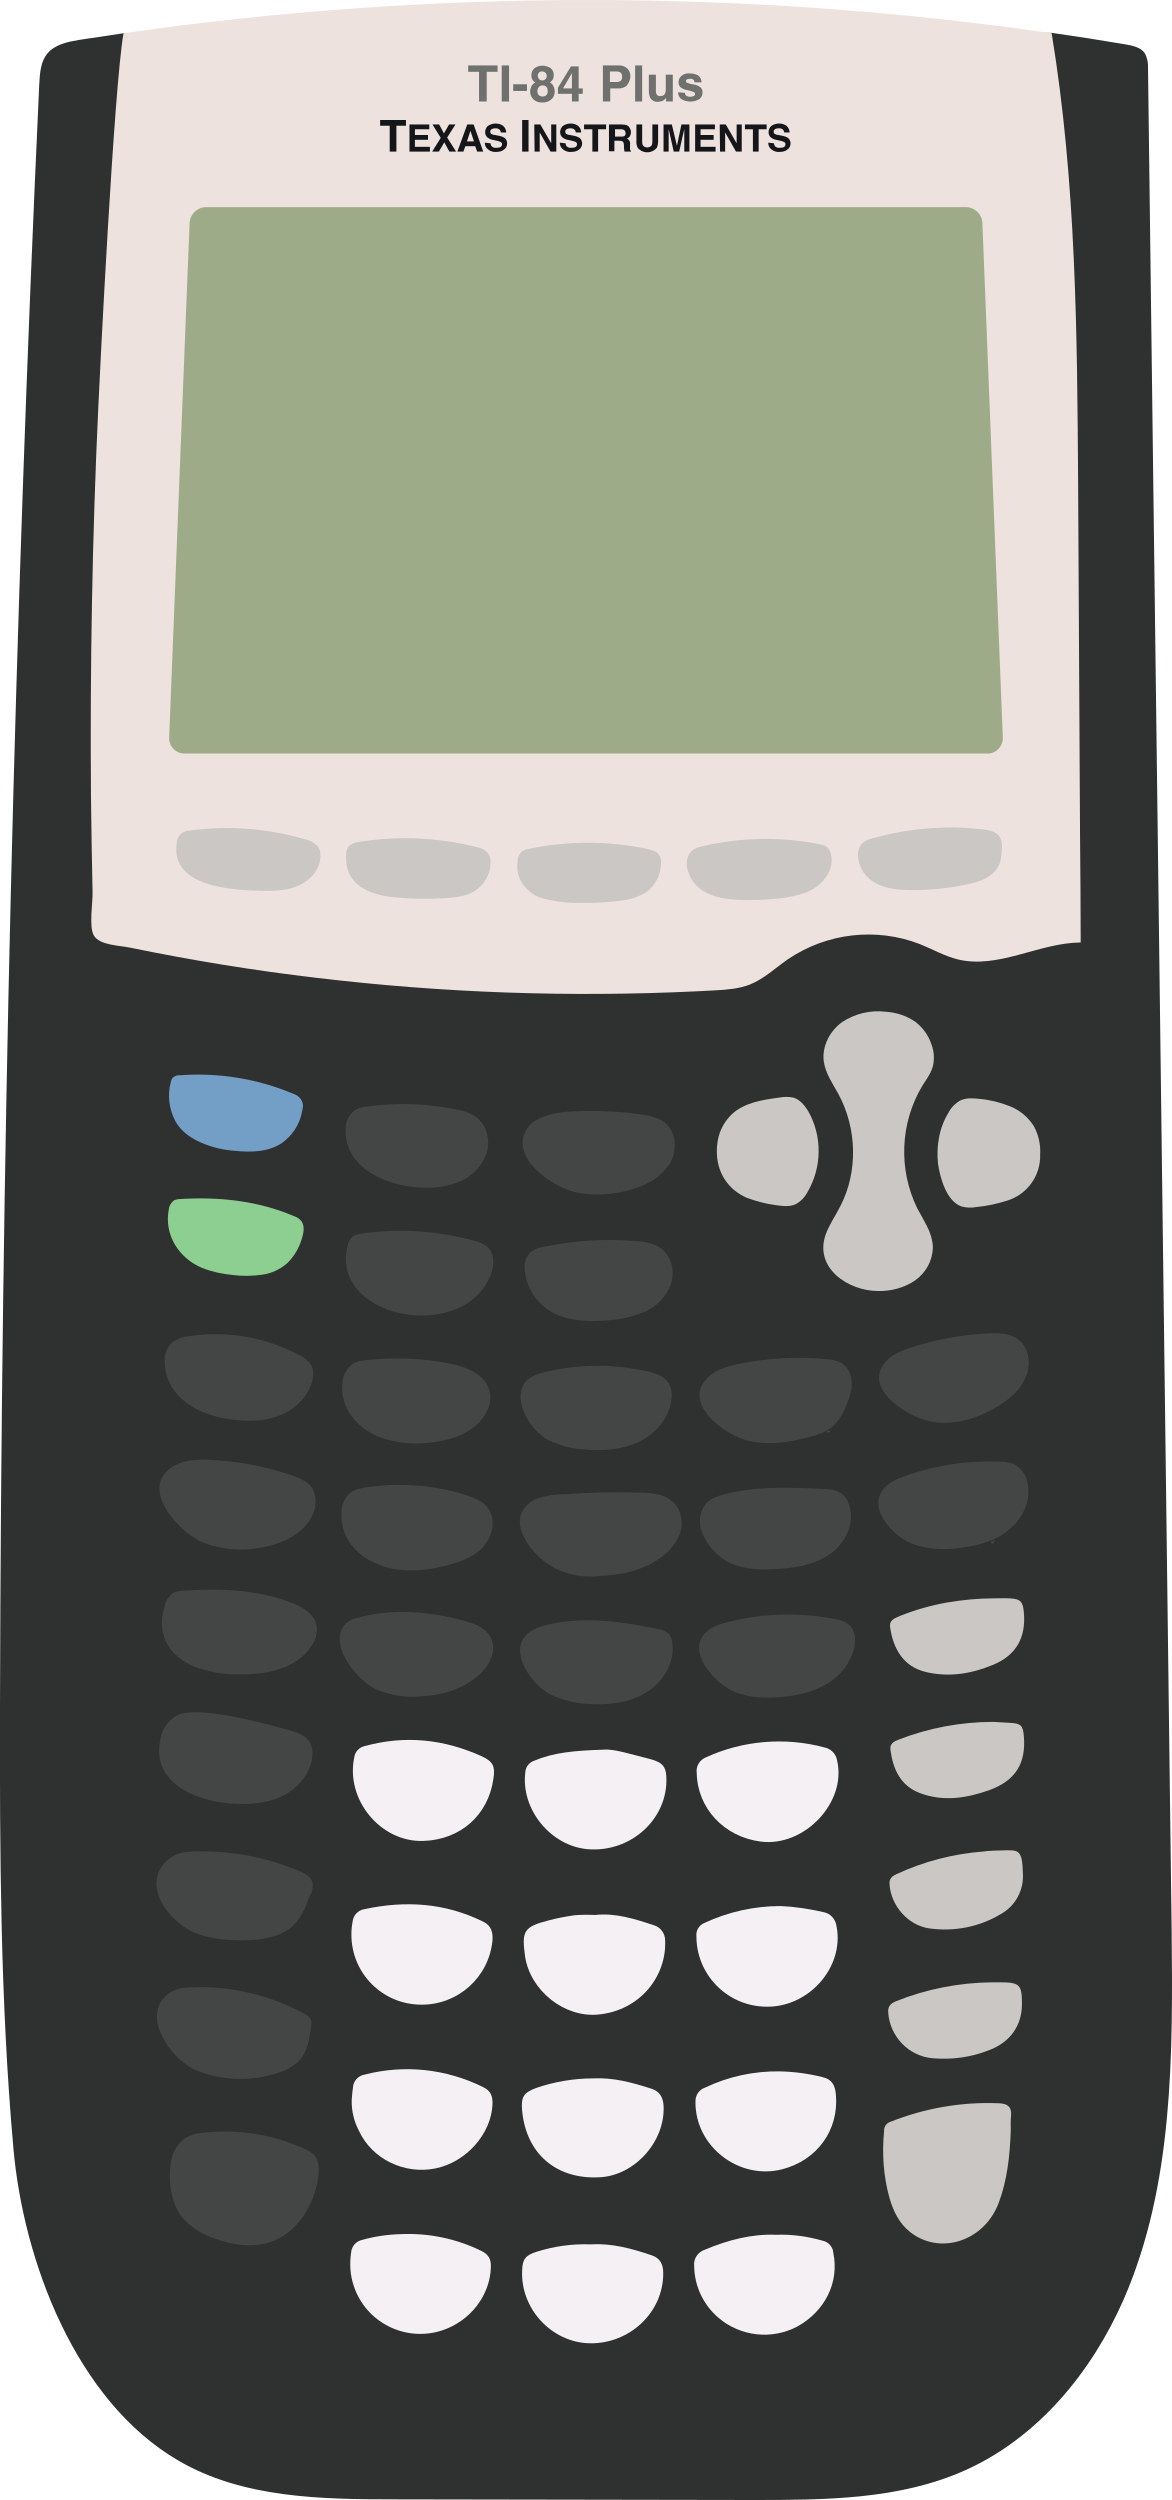
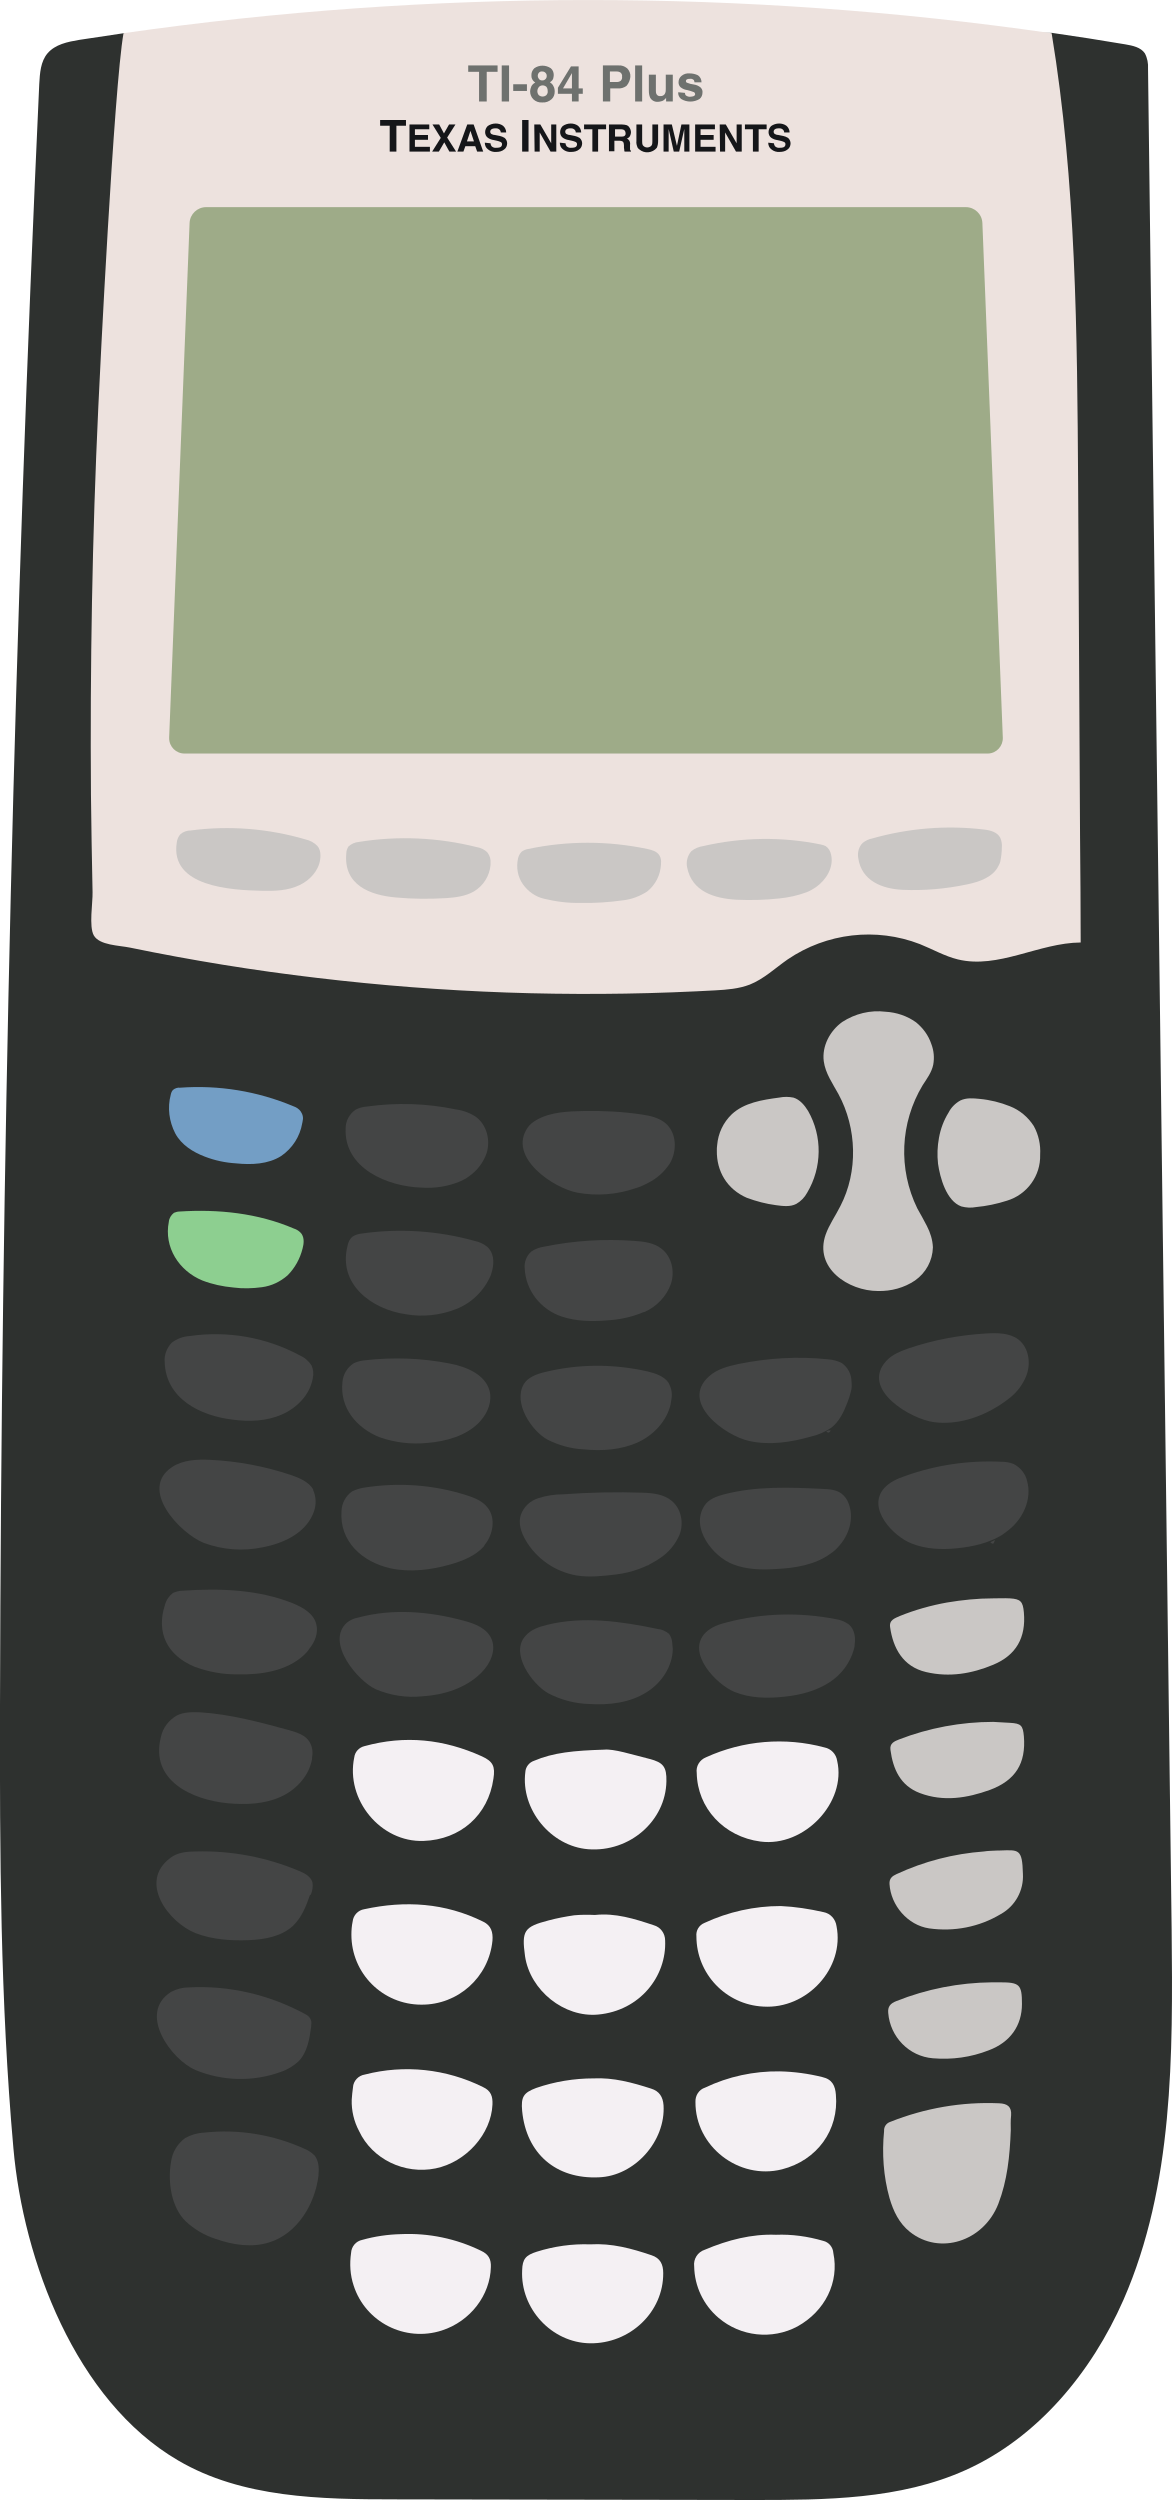
<svg xmlns="http://www.w3.org/2000/svg" version="1.1" id="Layer_1" x="0px" y="0px" viewBox="0 0 367.2 783.3" style="enable-background:new 0 0 367.2 783.3;" xml:space="preserve">
  <style type="text/css">
	.st0{fill:#2E312F;}
	.st1{fill:#EDE2DE;}
	.st2{fill:#CAC7C5;}
	.st3{fill:#9EAB88;}
	.st4{fill:#F4F0F3;}
	.st5{fill:#8DCF90;}
	.st6{fill:#739EC5;}
	.st7{fill:#444545;}
	.st8{fill:#6E716E;}
	.st9{fill:#151619;}
</style>
  <path class="st0" d="M352,720.6c-10,22.7-26.8,43.1-49.4,53.3c-20.6,9.3-44,9.4-66.6,9.4l-112.2-0.2c-23.3,0-47.9-0.4-68-12.2  c-32.2-18.8-48.5-62.7-51.6-97.8c-4.1-46-4.3-92.3-4.2-138.6C0.4,365.1,4.5,195.6,12.3,26.3c0.2-3.4,0.4-7,2.6-9.6  c2.4-2.8,6.3-3.6,9.9-4.2c4.7-0.7,9.3-1.4,14-2.1l290.8-0.1c7.7,1.1,15.3,2.3,23,3.6c2.3,0.4,4.8,0.9,6.1,2.8c0.8,1.5,1.1,3.2,1,4.8  c2.4,189.2,4.8,378.3,7.2,567.5l0.2,15.7C367.5,644,367.7,684.7,352,720.6z" />
  <path class="st1" d="M338.6,295.3c-13.1,0.1-25.8,8.4-38.5,5.3c-4.1-1-7.9-3.2-11.9-4.8c-13.7-5.3-29.2-3.5-41.4,4.8  c-3.9,2.7-7.4,6.1-11.9,7.9c-3.4,1.3-7.1,1.6-10.8,1.8c-2,0.1-4,0.2-5.9,0.3c-39.7,1.9-79.4,0.5-118.8-4.2  c-19.7-2.3-39.3-5.5-58.7-9.5c-3.4-0.7-9.5-0.7-11.3-3.8c-1.6-2.8-0.3-10.3-0.4-13.6c-0.2-10.1-0.4-20.3-0.5-30.4  c-0.3-40.5,0.4-81,2.3-121.5c0.4-9.2,4.9-100.2,7.9-117.2l0,0c96.5-13.8,194.3-13.9,290.7,0h0.1c7.7,46.7,8,94.2,8.3,141.5  c0.2,36.7,0.4,73.4,0.6,110.1C338.5,273.1,338.6,284.2,338.6,295.3z" />
  <path class="st2" d="M313.9,265.5c0,1.5-0.2,3-0.5,4.5c-0.1,0.4-0.3,0.8-0.5,1.2c-1.7,3.6-6,5.1-9.9,5.9c-6.6,1.4-13.4,2-20.2,1.7  c-6.4-0.3-12.9-2.8-13.9-10c-0.3-1.7,0.2-3.5,1.4-4.7c0.9-0.7,1.9-1.2,3-1.4c11.3-3.2,23.2-4.2,34.9-2.8c2,0.2,4.3,0.8,5.2,2.6  C313.8,263.4,314,264.5,313.9,265.5z" />
  <path class="st2" d="M255.6,278c-0.9,0.6-1.9,1.2-3,1.6c-2.7,1-5.5,1.6-8.4,1.9c-4.5,0.5-9,0.6-13.5,0.4  c-6.8-0.4-13.9-2.5-15.4-10.1c-0.4-1.8,0.1-3.7,1.3-5.1c1.1-0.9,2.4-1.4,3.7-1.6c12.1-2.8,24.7-3,36.9-0.5c0.5,0.1,1.1,0.3,1.5,0.5  c0.9,0.6,1.5,1.6,1.7,2.7C261.3,271.7,258.9,275.7,255.6,278z" />
  <path class="st2" d="M207.1,270.6c0,0.1,0,0.2,0,0.3c-0.2,3.3-1.7,6.3-4.3,8.4c-2.3,1.5-4.9,2.5-7.7,2.8c-4.3,0.6-8.7,0.9-13.1,0.8  c-3.9,0.1-7.8-0.4-11.5-1.3c-2.7-0.6-5.1-2.3-6.7-4.6c-1.6-2.3-2.1-5.2-1.5-8c0.2-0.9,0.6-1.6,1.2-2.2c0.6-0.4,1.3-0.7,2-0.8  c12.3-2.6,25-2.6,37.3,0c1.4,0.3,3,0.7,3.8,2C207.1,268.8,207.2,269.7,207.1,270.6z" />
  <path class="st2" d="M153.7,270.3c0,0.2,0,0.5,0,0.7c-0.3,3.4-2.2,6.5-5.2,8.3c-2.6,1.5-5.7,1.9-8.7,2.1c-5.2,0.3-10.4,0.3-15.7-0.2  c-8.2-0.7-16.5-3.9-15.6-13.8c0-0.8,0.3-1.6,0.7-2.2c0.9-0.8,2-1.3,3.2-1.4c12.3-2,24.9-1.4,36.9,1.6c1.3,0.2,2.6,0.8,3.5,1.8  C153.5,268.2,153.8,269.3,153.7,270.3z" />
  <path class="st2" d="M100.4,267.9c0,0.5,0,1-0.1,1.5c-0.5,3.4-3.2,6.4-6.4,7.9c-3.7,1.8-7.9,1.9-11.9,1.8  c-9.4-0.2-28.9-1.2-26.6-15.2c0.1-0.9,0.5-1.8,1.1-2.5c0.9-0.8,2.1-1.2,3.3-1.2c12-1.6,24.3-0.6,35.9,2.8c1.4,0.3,2.7,1,3.7,2  C100.1,265.8,100.4,266.8,100.4,267.9z" />
  <path class="st3" d="M314.2,231.1c0.1,2.6-1.9,4.9-4.6,5c-0.1,0-0.2,0-0.2,0H57.8c-2.6,0-4.8-2.1-4.8-4.8c0-0.1,0-0.2,0-0.2  l6.4-161.2c0.1-2.8,2.4-5,5.2-5h238c2.8,0,5.1,2.2,5.2,5L314.2,231.1z" />
  <path class="st4" d="M153.8,710.3c-0.2,8.8-6.4,17-15.4,19.9c-11.5,3.7-23.9-2.6-27.6-14.1c-1.1-3.3-1.3-6.8-0.8-10.2  c0.1-2,1.5-3.7,3.5-4.1c3.9-1.1,8-1.7,12.1-1.8c8.7-0.4,17.3,1.4,25.1,5.2C153.1,706.3,153.9,707.9,153.8,710.3z" />
  <path class="st4" d="M207.8,712.2c0.1,12.2-10.4,22.2-23,22c-11.9-0.2-21.8-10.8-21.2-22.9c0.1-3.5,1.1-4.7,4.6-5.8  c5.4-1.7,11.1-2.5,16.7-2.3c6.8-0.4,13,1.3,19.2,3.4C206.9,707.5,207.8,709.5,207.8,712.2z" />
  <path class="st4" d="M249.9,728.9c-8,4.3-17.9,3.2-24.8-2.7c-4.7-4-7.5-9.9-7.6-16.1c-0.3-2.3,1.1-4.5,3.3-5.2  c7.3-3.1,14.8-5,22.3-4.7c5-0.2,10,0.5,14.8,1.9c1.8,0.4,3.1,2,3.2,3.8C263,715.1,258.5,724.1,249.9,728.9z" />
  <path class="st4" d="M245,679.7c-13.5,3.4-27.2-7.2-27.1-21.1c-0.1-2,1.1-3.9,3-4.5c7.3-3.5,15.3-5.2,23.4-5.1  c4.5,0.1,9,0.7,13.4,1.8c3.1,0.7,4,2.8,4.2,5.5C262.9,667.4,256,676.9,245,679.7z" />
  <path class="st4" d="M187.6,682.2c-13.4,0.6-22.7-7.4-24-20.8c-0.4-4.4,0.4-5.7,4.4-7.2c5.8-2,11.9-3,18-3c6.2-0.3,12.1,1.3,18,3.2  c2.6,0.8,3.7,2.6,3.9,5.2C208.6,670.8,198.9,681.8,187.6,682.2z" />
  <path class="st4" d="M154.3,659.4c-0.4,9.2-8.2,18-17.8,20c-9.8,2-19.9-2.9-24-11.7c-1.6-3-2.4-6.4-2.3-9.8c0.1-1.3,0.2-2.6,0.4-3.9  c0.1-2,1.7-3.7,3.7-4c12.4-3.2,25.5-1.8,37,3.9C153.9,655.1,154.4,656.9,154.3,659.4z" />
  <path class="st4" d="M239.1,628.7c-11.7-0.6-20.9-10.3-20.9-22c-0.2-1.8,0.8-3.5,2.5-4.2c7.5-3.5,15.7-5.3,23.9-5.3  c4.5,0.2,9,0.9,13.4,1.9c2.2,0.4,3.8,2.2,4.1,4.4C264.7,616.6,252.9,629.6,239.1,628.7z" />
  <path class="st4" d="M187.4,631.2c-10.6,1-21.3-7.5-22.9-18.3c-1.1-8-0.3-9.2,7.4-11.2c2.6-0.7,5.3-1.2,8-1.6  c2.2-0.2,4.3-0.2,6.5-0.1c6.4-0.7,12.4,1.2,18.4,3.2c2.2,0.6,3.6,2.6,3.6,4.8C208.9,619.2,200.5,630,187.4,631.2z" />
  <path class="st4" d="M154.3,608c-1.1,11.5-10.8,20.2-22.3,20.1c-12.1,0-21.9-9.8-21.9-21.9c0-1.4,0.1-2.8,0.4-4.2  c0.2-1.9,1.7-3.5,3.6-3.8c12.9-2.8,25.4-2,37.3,3.9C153.9,603.3,154.5,605.4,154.3,608z" />
  <path class="st4" d="M238.3,577c-11.5-1.5-19.8-10.5-20-21.5c-0.3-2.1,0.9-4.1,2.9-4.9c11.6-5.3,24.8-6.4,37.1-3.1  c2.1,0.4,3.7,2.1,4,4.2C265.3,564.7,252,578.8,238.3,577z" />
  <path class="st4" d="M208.8,558.1c-0.2,12.4-11.5,22.3-24.5,21.3c-11.7-0.9-21.2-12.5-19.7-24.2c0.1-1.6,1.2-3,2.7-3.5  c6.1-2.6,12.5-3.2,22-3.5c3-0.3,8.6,1.5,14.2,2.9C207.8,552.2,208.9,553.6,208.8,558.1z" />
  <path class="st4" d="M154.6,557.3c-1.6,11.4-10.3,19.1-21.9,19.5c-13.4,0.5-24.5-12.9-21.7-26.2c0.2-1.7,1.5-3.1,3.2-3.5  c12.7-3.5,24.9-2.2,36.8,3.2C154.5,551.9,155.2,553.5,154.6,557.3z" />
  <path class="st2" d="M290.4,384.1c1.1,2.1,1.8,4.4,1.9,6.7c-0.1,4.2-2.2,8-5.6,10.4c-3.4,2.3-7.5,3.4-11.6,3.3  c-9.3,0-20.1-7.2-16.4-17.7c1.1-3.1,3.1-5.9,4.6-8.9c5.6-10.8,5.2-24.4-0.6-35.1c-1.8-3.3-4.1-6.5-4.6-10.3  c-0.6-4.7,1.9-9.5,5.8-12.3c4-2.6,8.8-3.8,13.6-3.2c3.4,0.2,6.7,1.3,9.5,3.3c2.2,1.8,3.9,4.1,4.8,6.8c0.8,2.1,1,4.3,0.6,6.5  c-0.5,2.4-2,4.4-3.3,6.4c-7.1,11.8-7.7,26.3-1.7,38.6C288.5,380.6,289.5,382.3,290.4,384.1z" />
  <path class="st2" d="M294.2,356.5c0.5-2.8,1.5-5.5,3-7.9c0.8-1.6,2.1-2.9,3.7-3.8c1.9-0.9,4-0.7,6-0.5c3.3,0.3,6.5,1.1,9.5,2.3  c3.1,1.2,5.7,3.4,7.5,6.2c1.5,2.7,2.2,5.9,2,9c0.2,6.6-4.1,12.5-10.4,14.4c-3.1,1-6.4,1.7-9.7,2c-1.5,0.3-3.1,0.2-4.6-0.2  c-4.7-1.7-6.7-9.1-7.3-13.4C293.6,361.9,293.7,359.2,294.2,356.5z" />
  <path class="st2" d="M224.6,360.5c0-0.6,0-1.1,0.1-1.7c0.3-3.7,1.9-7.1,4.6-9.7c3.9-3.6,9.5-4.5,14.8-5.2c1.5-0.3,3-0.3,4.5,0  c2,0.6,3.5,2.4,4.6,4.2c4.5,7.9,4.4,17.7-0.3,25.6c-0.8,1.5-2,2.7-3.4,3.5c-1.9,1-4.2,0.7-6.4,0.4c-3.1-0.4-6.1-1.2-9.1-2.3  C227.8,372.6,224.5,367,224.6,360.5z" />
  <path class="st2" d="M316.7,667.4c-0.3,8.2-1.1,15.8-3.9,23.1c-4.6,11.8-18.4,16.2-27.7,8.8c-3.4-2.7-5.2-6.5-6.4-10.6  c-1.9-6.8-2.4-14-1.7-21c-0.1-1.3,0.7-2.5,2-2.9c10.8-4.3,22.4-6.3,34-5.8c2.7,0.1,4,1.1,3.8,3.8  C316.6,664.5,316.7,666.2,316.7,667.4z" />
  <path class="st2" d="M312.7,579.8c-0.4,0,0.1,0,0.6,0c5.9-0.2,7-0.6,7.2,7.3c0.3,5.2-2.4,10.1-6.9,12.6c-6.8,4.1-14.7,5.6-22.5,4.5  c-6.7-1-12-7.2-12.4-13.9c-0.1-1.8,0.9-2.5,2.2-3.1c8.6-4,17.9-6.4,27.4-7.1C309.5,579.9,310.7,579.9,312.7,579.8z" />
  <path class="st2" d="M310.8,621.1h2.5c6.2,0,6.9,0.7,6.9,6.8c0,6.8-3.7,12-10.4,14.5c-5.6,2.2-11.5,3-17.5,2.5  c-7.5-0.6-13.4-6.7-14-14.2c-0.2-2,0.7-3,2.5-3.7C290.3,623.2,300.5,621.2,310.8,621.1z" />
  <path class="st2" d="M311.1,500.8c1.8,0,3.5-0.1,5.3,0c3.4,0.2,4.1,1,4.4,4.4c0.7,7.9-2.4,13.4-9.6,16.4c-6.7,2.8-13.7,4-21,2.3  c-7.4-1.7-10.4-7.7-11.3-14c-0.4-2.4,1.6-2.9,3.1-3.6c4.7-1.9,9.7-3.3,14.7-4.2C301.5,501.3,306.3,500.8,311.1,500.8z" />
  <path class="st2" d="M311.2,539.5c1.8,0.1,3.5,0.2,5.3,0.3c3.4,0.2,4,0.8,4.3,4.2c0.7,8.5-2.6,13.8-10.6,16.8  c-7.2,2.6-14.6,3.8-22,1c-6.1-2.3-8.4-7.5-9.2-13.5c-0.3-2.1,1.2-2.7,2.7-3.3C291,541.4,301.1,539.5,311.2,539.5z" />
-   <path class="st5" d="M94.8,387.3c-0.8,3.2-2.4,6.1-4.7,8.4c-2.3,2-5,3.3-8,3.7c-3,0.4-6,0.5-9,0.1c-3.3-0.3-6.6-1-9.7-2.2  c-7.3-3-12.1-10.4-10.5-18.4c0.1-1.1,0.7-2.1,1.6-2.8c0.5-0.2,1.1-0.4,1.7-0.4c12.2-0.8,24.6,0.5,35.8,5.3c1,0.3,1.9,0.9,2.5,1.7  C95.4,384.1,95.2,385.8,94.8,387.3z" />
-   <path class="st6" d="M94.8,347.5c0,0.2-0.1,0.4-0.1,0.5c-0.7,4.2-3.1,7.9-6.6,10.3c-4.1,2.6-9.3,2.8-14.2,2.3  c-3.3-0.2-6.6-0.9-9.7-2.1c-3.7-1.4-7.4-3.7-9.3-7.3c-1.9-3.7-2.5-8-1.4-12.1c0.1-0.5,0.3-1.1,0.7-1.5c0.6-0.5,1.4-0.8,2.2-0.7  c12.1-0.9,24.3,1.1,35.5,5.8c0.9,0.3,1.7,0.8,2.3,1.6C94.9,345.3,95.1,346.4,94.8,347.5z" />
+   <path class="st5" d="M94.8,391.2c-0.8,3.2-2.4,6.1-4.7,8.4c-2.3,2-5,3.3-8,3.7c-3,0.4-6,0.5-9,0.1c-3.3-0.3-6.6-1-9.7-2.2  c-7.3-3-12.1-10.4-10.5-18.4c0.1-1.1,0.7-2.1,1.6-2.8c0.5-0.2,1.1-0.4,1.7-0.4c12.2-0.8,24.6,0.5,35.8,5.3c1,0.3,1.9,0.9,2.5,1.7  C95.4,388,95.2,389.7,94.8,391.2z" />
+   <path class="st6" d="M94.8,351.4c0,0.2-0.1,0.4-0.1,0.5c-0.7,4.2-3.1,7.9-6.6,10.3c-4.1,2.6-9.3,2.8-14.2,2.3  c-3.3-0.2-6.6-0.9-9.7-2.1c-3.7-1.4-7.4-3.7-9.3-7.3c-1.9-3.7-2.5-8-1.4-12.1c0.1-0.5,0.3-1.1,0.7-1.5c0.6-0.5,1.4-0.8,2.2-0.7  c12.1-0.9,24.3,1.1,35.5,5.8c0.9,0.3,1.7,0.8,2.3,1.6C94.9,349.2,95.1,350.3,94.8,351.4z" />
  <path class="st7" d="M314,480.9c-4.2,2.6-9.2,3.7-14.1,4.2s-9.8,0.3-14.3-1.5c-5.7-2.2-14.1-11-8.6-17.3c1.7-1.9,4.1-3,6.5-3.8  c9.7-3.5,20-5,30.3-4.5c1.3,0,2.6,0.2,3.8,0.7c2.1,1.1,3.7,3,4.2,5.3c1.6,5.6-1.2,11.8-5.8,15.4C315.4,479.9,314.7,480.4,314,480.9z  " />
  <path class="st7" d="M316.5,437.9c-1.1,0.9-2.3,1.7-3.5,2.5c-6,3.8-13.2,6.1-20.3,5.2c-7.3-0.9-23.2-10.3-15-19.2  c1.8-2,4.4-3,6.9-3.9c7.9-2.7,16.1-4.2,24.4-4.7c3.5-0.2,7.3-0.2,10.1,1.9c3.3,2.6,4,7.6,2.4,11.5  C320.4,433.9,318.7,436.1,316.5,437.9z" />
  <path class="st7" d="M99.8,681.1c0,0.2,0,0.3,0,0.5c-1.1,9.1-6.7,18.3-15.5,21c-5.4,1.7-11.3,0.8-16.7-1.1c-3.5-1.1-6.7-3-9.4-5.5  c-4.6-4.5-5.7-12.5-4.6-18.7c0.4-3,2-5.6,4.4-7.4c1.8-1,3.8-1.6,5.9-1.7c10.8-1.2,21.7,0.6,31.6,5.1c1.2,0.5,2.2,1.2,3.1,2.1  C99.8,677,100,679.1,99.8,681.1z" />
  <path class="st7" d="M97.1,593.8c-1.2,3.5-2.6,7-5.3,9.6c-3.7,3.4-9,4.3-14,4.5c-5.6,0.2-11.3-0.2-16.5-2.2  c-8.4-3.3-18.1-16-7.9-23.6c2.2-1.7,5.2-2,8-2c11.1-0.3,22.1,1.8,32.3,6.1c1.8,0.7,3.7,1.8,4.2,3.6c0.2,1.3,0,2.6-0.5,3.8  L97.1,593.8z" />
  <path class="st7" d="M267.5,516.9c-1.2,4.2-3.9,7.8-7.6,10.2c-4.2,2.7-9.1,4-14.1,4.5c-5.3,0.6-10.8,0.5-15.7-1.5  c-5.6-2.3-15.2-12.2-9.1-18.5c1.8-1.8,4.3-2.7,6.8-3.3c11.1-2.9,22.7-3.2,34-1c1.5,0.2,3,0.8,4.2,1.7c1.7,1.5,2.1,3.9,1.8,6.1  C267.8,515.6,267.7,516.3,267.5,516.9z" />
  <path class="st7" d="M150.6,524.3c-4.8,4.7-11.7,6.8-18.4,7.2c-4.9,0.5-9.9-0.3-14.4-2.2c-5.6-2.5-16-14.7-9.1-20.9  c1-0.8,2.3-1.4,3.6-1.6c10.8-2.9,22.3-1.9,33,1c3.4,0.9,7.1,2.3,8.6,5.5c1.7,3.6-0.2,7.9-3,10.7L150.6,524.3z" />
  <path class="st7" d="M210.8,516.7c-0.1,5.4-3.5,10.6-8.2,13.5c-5.2,3.3-11.7,4.1-17.9,3.7c-4.5-0.1-9-1.3-13-3.4  c-4.9-2.8-12-12.4-7.1-17.9c1.7-2,4.3-2.9,6.8-3.5c11.3-2.8,23.3-1.1,34.7,1.3c1.3,0.1,2.5,0.7,3.5,1.5c0.6,0.8,0.9,1.7,1,2.6  C210.7,515.4,210.7,516,210.8,516.7z" />
  <path class="st7" d="M98.4,467.6c0.8,2.3,0.6,4.7-0.4,6.9c-2.6,6-9.3,9.1-15.7,10.3c-6.2,1.3-12.6,0.8-18.5-1.4  c-7.4-3-20.5-16.8-9.8-23.8c3.4-2.2,7.8-2.4,11.9-2.2c8.5,0.4,17,2,25.1,4.7c2.7,0.9,5.6,2.1,7.1,4.5  C98.1,467,98.3,467.3,98.4,467.6z" />
  <path class="st7" d="M154.2,398.1c-0.1,0.5-0.3,0.9-0.4,1.4c-2.1,4.9-6,8.8-11,10.7c-4.9,1.9-10.3,2.5-15.5,1.6  c-10.8-1.5-21.5-9.4-18.4-21.5c0.2-1.1,0.7-2.1,1.5-2.8c0.9-0.6,1.9-0.9,2.9-1c11.8-1.7,23.9-0.9,35.4,2.3c1.4,0.3,2.8,0.9,3.9,1.8  C154.7,392.4,154.9,395.4,154.2,398.1z" />
  <path class="st7" d="M97.5,634.5c0,0.1,0,0.3,0,0.4c-0.5,3.9-1.2,8.1-3.9,10.9c-1.6,1.5-3.6,2.7-5.7,3.4c-8.6,3.1-18.1,2.9-26.6-0.6  c-7.6-3.2-18.3-17.8-7.7-24.5c1.7-0.9,3.6-1.4,5.5-1.4c12.7-0.7,25.4,2.3,36.6,8.4c0.6,0.3,1.1,0.7,1.4,1.2  C97.5,632.9,97.7,633.7,97.5,634.5z" />
  <path class="st7" d="M95.3,518.5c-5.3,5-13.4,6.3-20.8,6.1c-4.6,0.1-9.3-0.8-13.6-2.4c-8.4-3.5-12.1-10.6-9.2-19.4  c0.4-1.5,1.3-2.8,2.5-3.7c0.9-0.4,2-0.7,3-0.7c11.7-0.8,23.8-0.4,34.7,4c3.1,1.3,6.4,3.2,7.2,6.5c0.7,2.7-0.4,5.5-2.2,7.7  C96.5,517.3,95.9,517.9,95.3,518.5z" />
  <path class="st7" d="M260.3,448.2l-0.1,0.1L260.3,448.2L260.3,448.2z" />
  <path class="st7" d="M266.6,436c-0.3,1.3-0.7,2.5-1.2,3.7c-1.1,2.9-2.5,5.7-4.9,7.6c-1.9,1.3-4.1,2.3-6.4,2.8  c-6.3,1.8-12.9,2.8-19.3,1.4c-7.6-1.6-21.9-12.1-12.6-20.3c2.4-2.2,5.8-3.1,9-3.8c9.3-1.9,18.8-2.5,28.2-1.5  c1.5,0.1,3.1,0.5,4.4,1.2c1.9,1.4,3,3.5,3,5.9C266.9,434,266.9,435,266.6,436z" />
  <path class="st7" d="M151.7,484.4c-2.7,3.1-6.8,4.7-10.7,5.8c-6,1.7-12.5,2.5-18.6,1.2c-8.9-2-16.1-8.4-15.4-18  c0.1-2.4,1.3-4.7,3.3-6.1c1.2-0.6,2.5-1,3.8-1.2c10.8-1.7,21.8-0.9,32.1,2.4c2.5,0.8,5,1.8,6.6,3.9c2.6,3.3,1.7,8.5-1,11.7  L151.7,484.4z" />
  <path class="st7" d="M97.5,552.3c-1.2,4.7-5.1,8.7-9.6,10.7c-5.1,2.3-10.9,2.5-16.5,2c-11.4-1.1-24.4-7.2-21-20.7  c0.6-2.9,2.4-5.3,5-6.8c2.2-1.1,4.8-1.1,7.3-1c9.5,0.6,18.7,3.1,27.9,5.6c2.4,0.7,5.1,1.5,6.4,3.7c0.8,1.4,1.1,3,0.8,4.6  C97.8,551.1,97.7,551.7,97.5,552.3z" />
  <path class="st7" d="M210.1,471.1v0.1h0.1L210.1,471.1z" />
  <path class="st7" d="M200.7,411.5c-3.4,1.3-6.9,2-10.5,2.2c-4.8,0.4-9.7,0.3-14.2-1.2c-6.6-2.2-11.3-8.2-11.6-15.1  c-0.2-2,0.6-4,2.1-5.3c1.2-0.8,2.6-1.3,4-1.5c9.3-1.9,18.8-2.5,28.3-1.8c3,0.2,6.1,0.6,8.4,2.4c3.3,2.5,4.3,7.2,3,11.1  c-1.4,3.9-4.4,7-8.1,8.7C201.6,411.1,201.1,411.3,200.7,411.5z" />
  <path class="st7" d="M262.6,484.7c-0.7,0.8-1.5,1.5-2.4,2.1c-4.8,3.5-11,4.5-17,4.8c-4.6,0.3-9.3,0.2-13.6-1.5  c-6.2-2.4-13.4-11.4-8.9-18.3c1.3-2.1,3.9-3,6.2-3.6c10-2.6,20.5-2.2,30.8-1.7c2.1,0.1,4.3,0.2,6,1.5c1,0.8,1.8,1.9,2.2,3.1  C267.7,475.8,266,481.1,262.6,484.7z" />
  <path class="st7" d="M97.9,432.3c-1,4.9-5,8.9-9.6,10.9c-4.8,2.1-10.2,2.3-15.4,1.6c-10.2-1.2-21-6.6-21.3-18.1  c-0.2-2.2,0.7-4.4,2.2-6c1.6-1.2,3.6-2,5.7-2.1c11.8-1.7,23.8,0.4,34.3,6c1.6,0.7,2.9,1.8,3.8,3.2c0.6,1.3,0.7,2.7,0.4,4  C98,431.9,98,432.1,97.9,432.3z" />
  <path class="st7" d="M150,445.8c-4.1,4.1-10.2,5.8-16.1,6.3c-5.1,0.5-10.2-0.1-15-1.8c-7.2-2.9-12.5-9.2-11.6-17.3  c0.2-2.4,1.5-4.6,3.6-5.9c1.1-0.5,2.3-0.8,3.5-0.9c8.8-1,17.7-0.7,26.4,1c5.3,1,11.2,3.4,12.6,8.6c0.8,3.2-0.5,6.7-2.7,9.2  C150.5,445.3,150.2,445.5,150,445.8z" />
  <path class="st7" d="M203.1,370.6c-1.3,0.7-2.6,1.3-4,1.7c-5.8,2-12.1,2.5-18.1,1.4c-7.4-1.3-22.2-11.1-15.6-20.5  c0.7-1,1.7-1.7,2.7-2.3c4.4-2.5,9.8-2.7,14.9-2.8c6.1-0.1,12.1,0.2,18.1,1.1c2.7,0.4,5.4,1,7.5,2.8c3.4,3,3.6,8.5,1.3,12.5  C208.2,367.1,205.9,369.2,203.1,370.6z" />
  <path class="st7" d="M210.1,440.1c-1.2,5.1-5.2,9.4-10,11.7c-5.4,2.5-11.5,2.9-17.4,2.3c-3.9-0.2-7.7-1.3-11.1-3  c-5-2.7-10.9-11.5-7.5-17.4c1.3-2.2,4.1-3.2,6.6-3.8c10.6-2.6,21.6-2.6,32.2-0.2c2.5,0.6,5.2,1.5,6.6,3.6c0.8,1.5,1.2,3.2,0.9,4.9  C210.3,438.9,210.2,439.5,210.1,440.1z" />
  <path class="st7" d="M210.2,471.2h-0.1v-0.1L210.2,471.2z" />
  <path class="st7" d="M206.8,488.2c-4.1,2.8-8.8,4.5-13.7,5.1c-4.2,0.5-8.5,1-12.6,0.3c-6.6-1.2-12.4-5.2-15.8-11  c-1.4-2.4-2.4-5.3-1.5-8c0.9-2.5,2.9-4.4,5.5-5.2c2.5-0.8,5.1-1.2,7.7-1.2c8.3-0.6,16.7-0.8,25.1-0.5c3.1,0.1,6.5,0.5,8.9,2.5  c3.1,2.5,3.9,7.1,2.5,10.7C211.6,483.9,209.5,486.4,206.8,488.2z" />
  <path class="st7" d="M210.2,471.2h-0.1v-0.1L210.2,471.2z" />
  <path class="st7" d="M260.3,448.2c-0.4,0.7-0.8,0.9-1.4,0.3C259.3,448.2,259.8,448.1,260.3,448.2L260.3,448.2z" />
  <path class="st7" d="M311.8,482.5c-0.4,0.5-0.3,1.9-1.5,0.7L311.8,482.5z" />
  <path class="st7" d="M203.9,489.5c-0.3,0.1-0.6,0.9-1,1.1C202.9,490.1,203.3,489.7,203.9,489.5z" />
  <path class="st7" d="M146.9,368.6c-0.8,0.6-1.7,1.1-2.6,1.5c-3.8,1.6-8,2.3-12.2,2c-10.6-0.3-24.4-6-23.8-18.6  c0-2.3,1.2-4.5,3.1-5.8c1.1-0.6,2.3-0.9,3.6-1c9.3-1.3,18.7-1,27.8,0.9c2.3,0.3,4.5,1.1,6.4,2.4c3.3,2.5,4.5,7.2,3.3,11.2  C151.5,364.2,149.5,366.8,146.9,368.6z" />
  <path class="st8" d="M155.9,20.5v2h-3.4v9.3h-2.4v-9.3h-3.4v-2H155.9z" />
  <path class="st8" d="M159.5,31.8h-2.3V20.5h2.3V31.8z" />
  <path class="st8" d="M160.8,26.4h4.3v2.1h-4.3V26.4z" />
  <path class="st8" d="M166.5,27c0.3-0.5,0.7-0.9,1.2-1.1c-0.4-0.3-0.8-0.7-1-1.2c-0.2-0.4-0.2-0.8-0.2-1.2c0-0.8,0.3-1.5,0.9-2.1  c1.5-1.1,3.6-1.1,5.2,0c0.6,0.5,0.9,1.3,0.9,2.1c0,0.4-0.1,0.8-0.2,1.2c-0.2,0.5-0.6,0.8-1,1.1c0.5,0.3,0.9,0.7,1.1,1.2  c0.3,0.5,0.4,1.1,0.4,1.7c0,0.9-0.3,1.8-1,2.4c-0.8,0.7-1.8,1.1-2.9,1c-1,0.1-2.1-0.3-2.8-1c-0.6-0.6-1-1.5-1-2.4  C166.1,28.1,166.3,27.5,166.5,27z M168.8,29.8c0.7,0.6,1.7,0.6,2.4,0c0.3-0.4,0.5-0.8,0.4-1.3c0-0.5-0.1-0.9-0.4-1.3  c-0.7-0.6-1.7-0.6-2.3,0C168.2,28,168.2,29.1,168.8,29.8L168.8,29.8z M168.9,24.8c0.3,0.3,0.6,0.4,1,0.4s0.7-0.1,1-0.4  s0.4-0.6,0.4-1s-0.1-0.7-0.4-1c-0.3-0.3-0.6-0.4-1-0.4c-0.7-0.1-1.3,0.4-1.4,1.2c0,0.1,0,0.2,0,0.2  C168.5,24.2,168.7,24.5,168.9,24.8z" />
  <path class="st8" d="M182.6,29.4h-1.3v2.4h-2.1v-2.4h-4.4v-1.9l4.1-6.7h2.4v6.9h1.3V29.4z M179.2,27.7v-4.8l-2.8,4.8H179.2z" />
  <path class="st8" d="M196.3,26.9c-0.8,0.6-1.8,0.9-2.8,0.8h-2.3v4.1h-2.3V20.5h4.9c1-0.1,1.9,0.3,2.7,0.9c0.7,0.7,1.1,1.7,1,2.7  C197.4,25.1,197,26.1,196.3,26.9z M194.5,22.8c-0.4-0.3-0.8-0.4-1.3-0.4h-2.1v3.3h2.1c0.5,0,0.9-0.1,1.3-0.4  c0.3-0.3,0.5-0.8,0.4-1.3C195,23.6,194.8,23.1,194.5,22.8z" />
  <path class="st8" d="M201.2,31.8H199V20.5h2.2V31.8z" />
  <path class="st8" d="M205.5,23.4v5c0,0.4,0,0.7,0.2,1.1s0.7,0.7,1.2,0.6c0.6,0.1,1.3-0.3,1.5-0.9c0.2-0.4,0.2-0.9,0.2-1.3v-4.5h2.2  v8.4h-2.1v-1.2l-0.1,0.2c-0.1,0.1-0.2,0.2-0.3,0.3c-0.3,0.3-0.6,0.5-1,0.6s-0.7,0.2-1.1,0.2c-1,0.1-2-0.4-2.5-1.3  c-0.3-0.7-0.4-1.4-0.4-2.2v-5L205.5,23.4z" />
  <path class="st8" d="M214.6,29.1c0,0.3,0.1,0.6,0.3,0.8c0.4,0.3,1,0.5,1.5,0.4c0.3,0,0.7-0.1,1-0.2c0.2-0.1,0.4-0.3,0.4-0.6  c0-0.2-0.1-0.4-0.3-0.6c-0.7-0.3-1.5-0.5-2.3-0.7c-0.7-0.1-1.4-0.4-2-0.9c-0.4-0.4-0.6-0.9-0.6-1.5c0-0.8,0.3-1.5,0.9-2  c0.7-0.6,1.6-0.9,2.6-0.8c0.9,0,1.8,0.2,2.6,0.6c0.7,0.5,1.1,1.3,1.1,2.2h-2.2c0-0.2-0.1-0.5-0.2-0.7c-0.3-0.3-0.8-0.5-1.2-0.4  c-0.3,0-0.7,0-1,0.2c-0.2,0.1-0.3,0.3-0.3,0.5s0.1,0.4,0.3,0.5c0.7,0.3,1.5,0.5,2.3,0.6c0.7,0.1,1.4,0.4,2,0.9  c0.4,0.4,0.7,1,0.6,1.6c0,0.8-0.3,1.5-0.9,2c-1.8,1.1-4,1.1-5.8,0c-0.6-0.5-1-1.3-0.9-2.1L214.6,29.1z" />
  <path class="st9" d="M127.2,37.6v1.8h-3v8.1h-2.1v-8.1h-3v-1.8C119.1,37.6,127.2,37.6,127.2,37.6z" />
  <path class="st9" d="M134.5,40.5H130v1.8h4.1v1.5H130V46h4.7v1.5h-6.4V39h6.2V40.5z" />
  <path class="st9" d="M137.5,47.5h-2.1l2.7-4.3l-2.6-4.2h2.1l1.5,2.8l1.6-2.8h2l-2.6,4.1l2.8,4.4h-2.1l-1.6-2.9L137.5,47.5z" />
  <path class="st9" d="M146.4,39h2l3,8.5h-1.9l-0.6-1.7h-3.1l-0.6,1.7h-1.9L146.4,39z M146.3,44.3h2.2l-1.1-3.3L146.3,44.3z" />
  <path class="st9" d="M153.7,44.9c0,0.3,0.1,0.6,0.3,0.9c0.4,0.4,1,0.6,1.5,0.5c0.3,0,0.7,0,1-0.1c0.5-0.1,0.8-0.5,0.8-1  c0-0.3-0.1-0.5-0.4-0.7c-0.4-0.2-0.8-0.3-1.2-0.4l-0.9-0.2c-0.7-0.1-1.3-0.3-1.9-0.7c-0.6-0.4-0.9-1.1-0.9-1.8s0.3-1.4,0.8-1.9  c0.7-0.5,1.6-0.8,2.5-0.8c0.8,0,1.6,0.2,2.3,0.7c0.6,0.5,1,1.3,1,2.1h-1.7c0-0.5-0.3-0.9-0.7-1.1c-0.3-0.2-0.7-0.2-1.1-0.2  c-0.4,0-0.8,0.1-1.1,0.3s-0.4,0.5-0.4,0.8s0.2,0.6,0.4,0.7c0.4,0.2,0.7,0.3,1.1,0.3l1.5,0.3c0.5,0.1,1,0.3,1.5,0.6  c0.5,0.4,0.8,1.1,0.8,1.7c0,0.7-0.3,1.5-0.9,1.9c-0.7,0.6-1.6,0.8-2.5,0.8c-0.9,0.1-1.9-0.2-2.6-0.8c-0.7-0.5-1-1.3-1-2.1  L153.7,44.9z" />
  <path class="st9" d="M165.6,47.5h-2v-9.9h2V47.5z" />
  <path class="st9" d="M167.4,39h1.9l3.4,5.9V39h1.6v8.5h-1.8l-3.4-6v6h-1.6L167.4,39z" />
  <path class="st9" d="M177.2,44.9c0,0.3,0.1,0.6,0.3,0.9c0.4,0.4,1,0.6,1.5,0.5c0.3,0,0.7,0,1-0.1c0.5-0.1,0.8-0.5,0.8-1  c0-0.3-0.1-0.5-0.4-0.7c-0.4-0.2-0.8-0.3-1.2-0.4l-0.9-0.2c-0.7-0.1-1.3-0.3-1.9-0.7c-0.6-0.4-0.9-1.1-0.9-1.8s0.3-1.4,0.8-1.9  c0.7-0.5,1.6-0.8,2.5-0.8c0.8,0,1.6,0.2,2.3,0.7c0.6,0.5,1,1.3,1,2.1h-1.7c0-0.5-0.3-0.9-0.7-1.1c-0.3-0.2-0.7-0.2-1.1-0.2  c-0.4,0-0.8,0.1-1.1,0.3s-0.4,0.5-0.4,0.8s0.2,0.6,0.4,0.7c0.4,0.2,0.7,0.3,1.1,0.3l1.5,0.3c0.5,0.1,1,0.3,1.5,0.6  c0.5,0.4,0.8,1.1,0.8,1.7c0,0.7-0.3,1.5-0.9,1.9c-0.7,0.6-1.6,0.8-2.5,0.8c-0.9,0.1-1.9-0.2-2.6-0.8c-0.7-0.5-1-1.3-1-2.1  L177.2,44.9z" />
  <path class="st9" d="M189.9,39v1.5h-2.5v7h-1.8v-7H183V39H189.9z" />
  <path class="st9" d="M196.3,39.2c0.3,0.1,0.6,0.3,0.8,0.6c0.2,0.2,0.3,0.5,0.4,0.7c0.1,0.3,0.2,0.6,0.2,0.9c0,0.4-0.1,0.8-0.3,1.2  s-0.6,0.7-1,0.8c0.3,0.1,0.6,0.4,0.8,0.7c0.2,0.4,0.3,0.9,0.2,1.3V46c0,0.3,0,0.5,0,0.8c0,0.2,0.2,0.4,0.3,0.5v0.2h-2  c-0.1-0.2-0.1-0.3-0.1-0.5s-0.1-0.5-0.1-0.7v-0.8c0-0.4-0.1-0.8-0.3-1.1c-0.3-0.2-0.6-0.3-1-0.3h-1.7v3.3h-1.7V39h4  C195.4,39,195.9,39.1,196.3,39.2z M192.7,40.5v2.3h1.9c0.3,0,0.6,0,0.9-0.1c0.4-0.2,0.6-0.6,0.5-1c0-0.4-0.2-0.8-0.5-1  c-0.3-0.1-0.5-0.2-0.8-0.2H192.7z" />
  <path class="st9" d="M199.4,39h1.8v5.2c0,0.4,0,0.9,0.2,1.3c0.6,0.8,1.6,0.9,2.4,0.4c0.1-0.1,0.3-0.2,0.4-0.4  c0.2-0.4,0.2-0.8,0.2-1.3V39h1.8v5.2c0,0.7-0.1,1.4-0.4,2.1c-1.4,1.7-3.9,1.9-5.5,0.5c-0.2-0.1-0.3-0.3-0.5-0.5  c-0.3-0.7-0.5-1.4-0.4-2.1V39z" />
  <path class="st9" d="M213.5,39h2.5v8.5h-1.6v-5.7c0-0.2,0-0.4,0-0.7s0-0.5,0-0.7l-1.6,7.1h-1.7l-1.6-7.1c0,0.2,0,0.4,0,0.7  s0,0.5,0,0.7v5.7h-1.6V39h2.6l1.6,6.7L213.5,39z" />
  <path class="st9" d="M224,40.5h-4.5v1.8h4.1v1.5h-4.1V46h4.7v1.5h-6.4V39h6.2V40.5z" />
  <path class="st9" d="M225.5,39h1.9l3.4,5.9V39h1.6v8.5h-1.8l-3.4-6v6h-1.6L225.5,39z" />
  <path class="st9" d="M240.2,39v1.5h-2.5v7h-1.8v-7h-2.5V39H240.2z" />
  <path class="st9" d="M242.5,44.9c0,0.3,0.1,0.6,0.3,0.9c0.4,0.4,1,0.6,1.5,0.5c0.3,0,0.7,0,1-0.1c0.5-0.1,0.8-0.5,0.8-1  c0-0.3-0.1-0.5-0.4-0.7c-0.4-0.2-0.8-0.3-1.2-0.4l-0.9-0.2c-0.7-0.1-1.3-0.3-1.9-0.7c-0.6-0.4-0.9-1.1-0.9-1.8s0.3-1.4,0.8-1.9  c0.7-0.5,1.6-0.8,2.5-0.8c0.8,0,1.6,0.2,2.3,0.7c0.6,0.5,1,1.3,1,2.1h-1.7c0-0.5-0.3-0.9-0.7-1.1c-0.3-0.2-0.7-0.2-1.1-0.2  c-0.4,0-0.8,0.1-1.1,0.3s-0.4,0.5-0.4,0.8s0.2,0.6,0.4,0.7c0.4,0.2,0.7,0.3,1.1,0.3l1.5,0.3c0.5,0.1,1,0.3,1.5,0.6  c0.5,0.4,0.8,1.1,0.8,1.7c0,0.7-0.3,1.5-0.9,1.9c-0.7,0.6-1.6,0.8-2.5,0.8c-0.9,0.1-1.9-0.2-2.6-0.8c-0.7-0.5-1-1.3-1-2.1  L242.5,44.9z" />
</svg>
